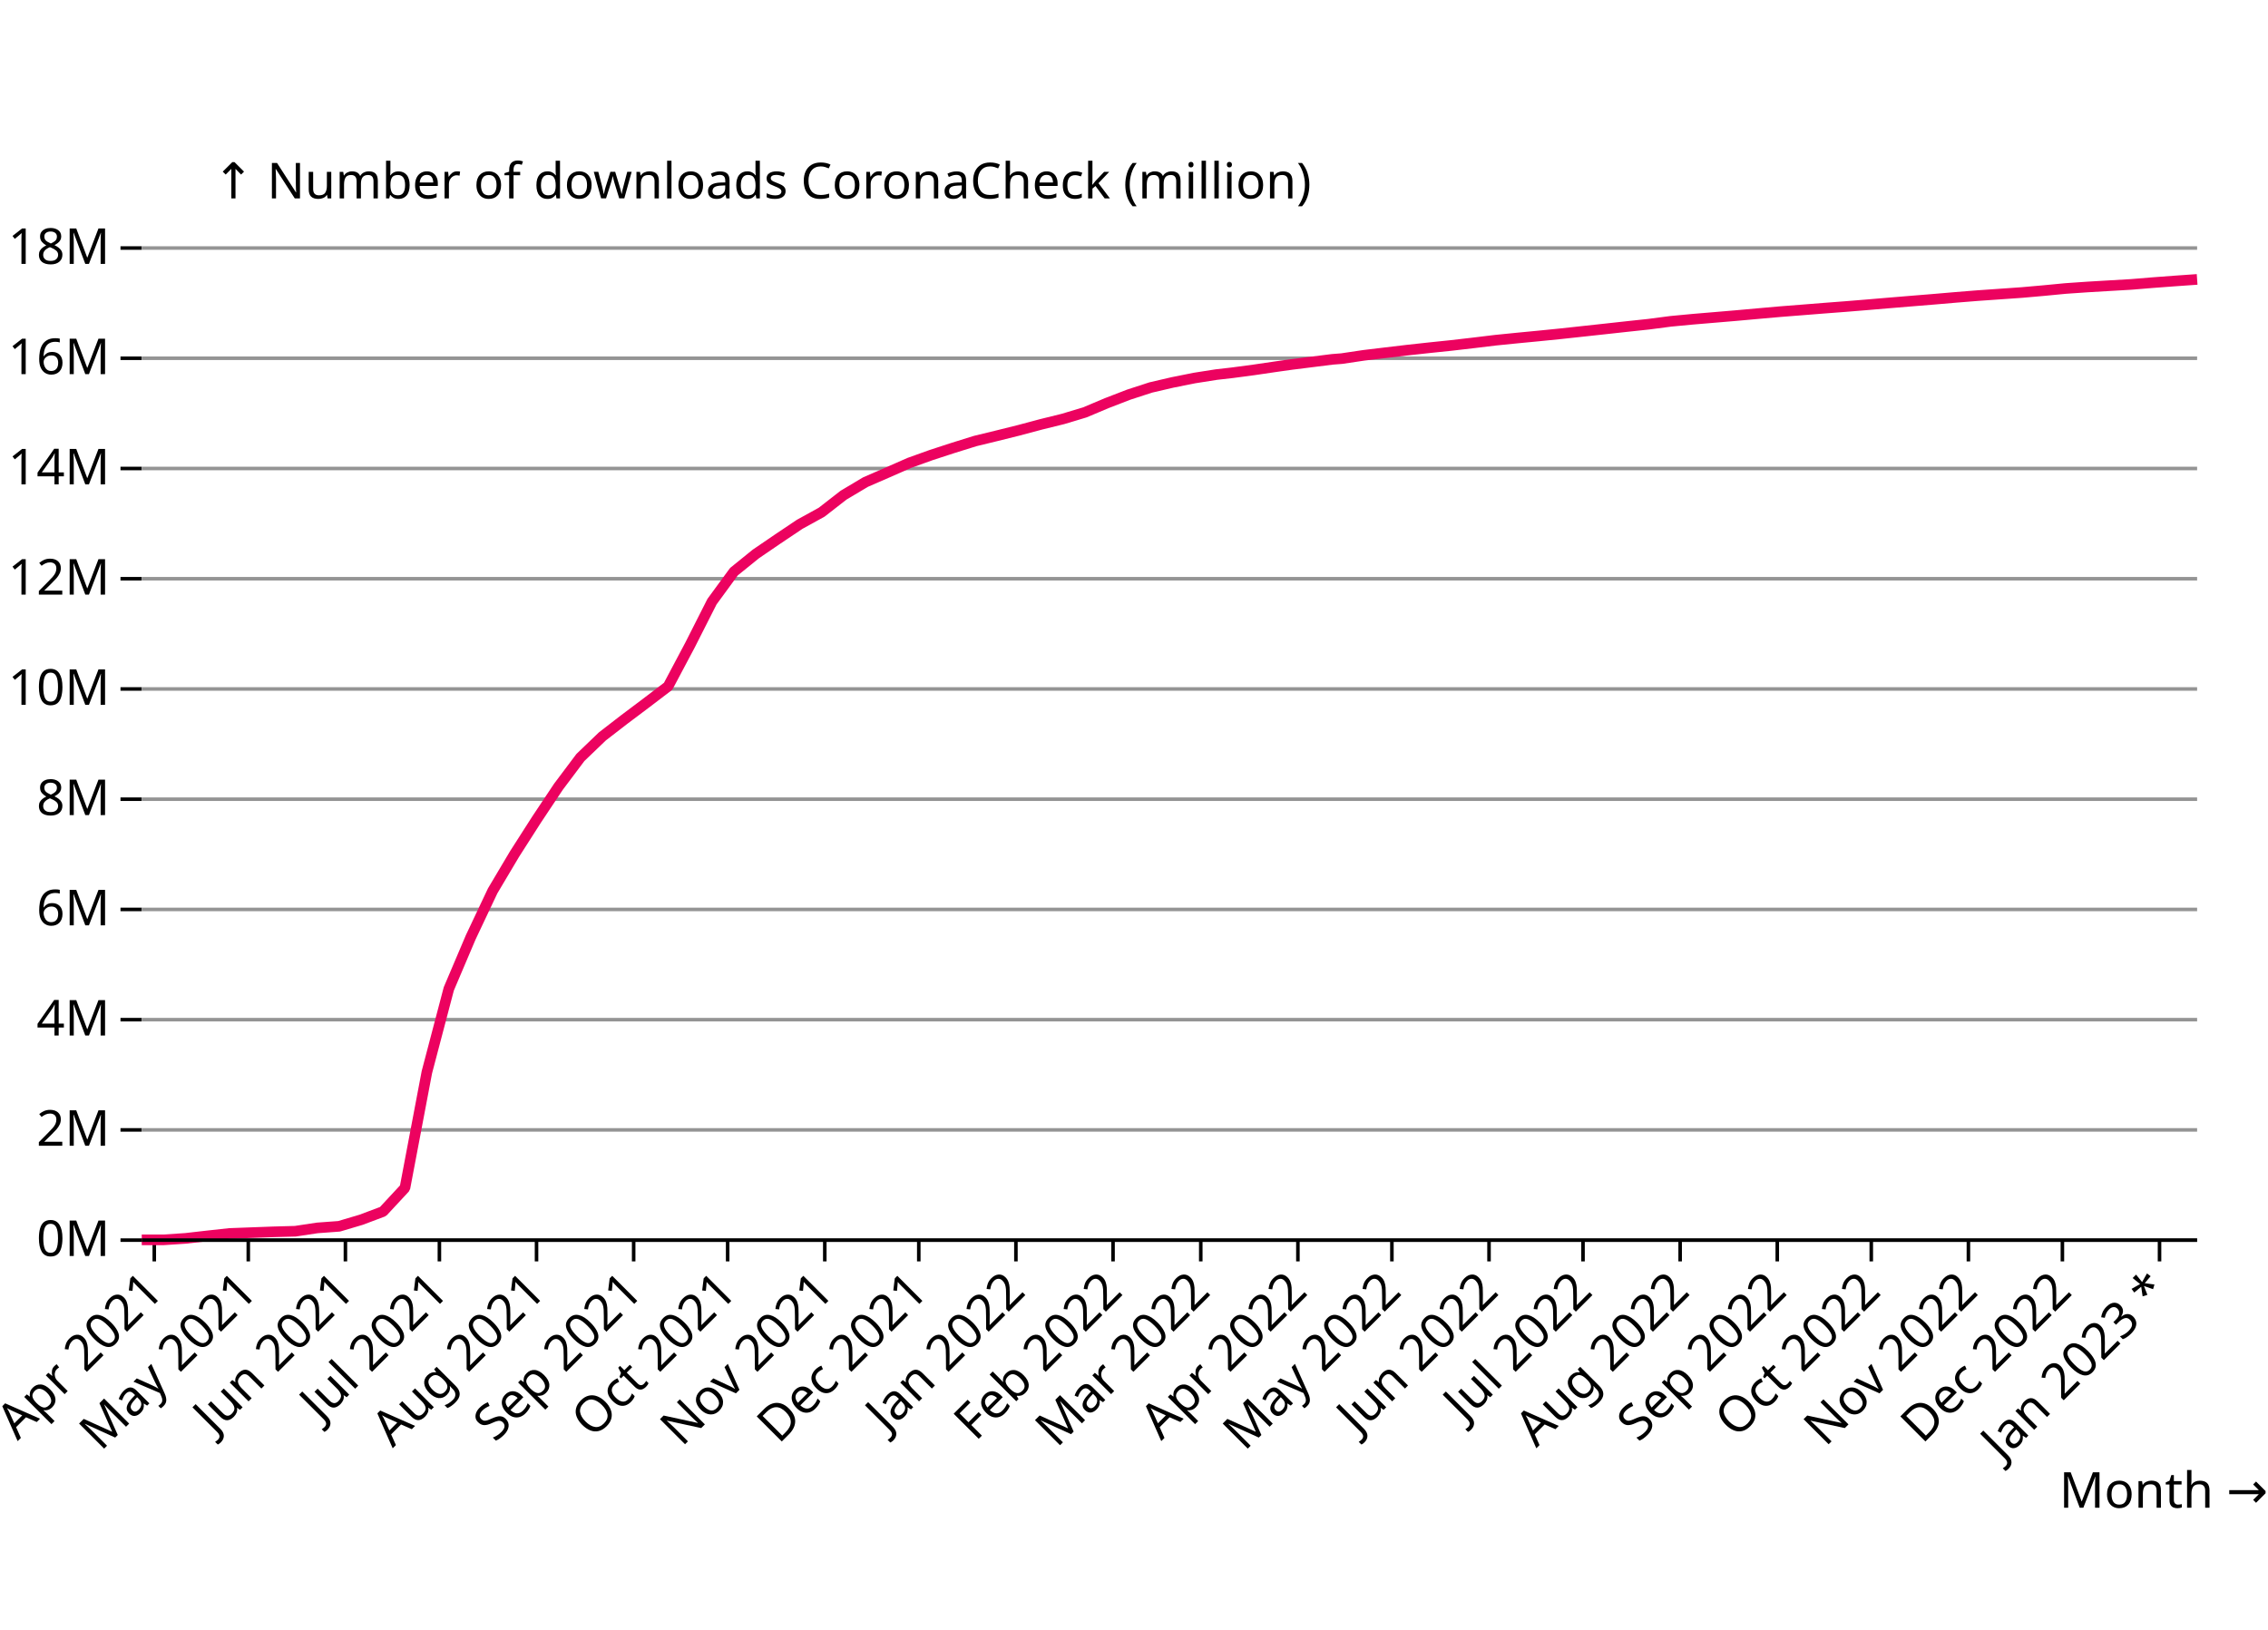
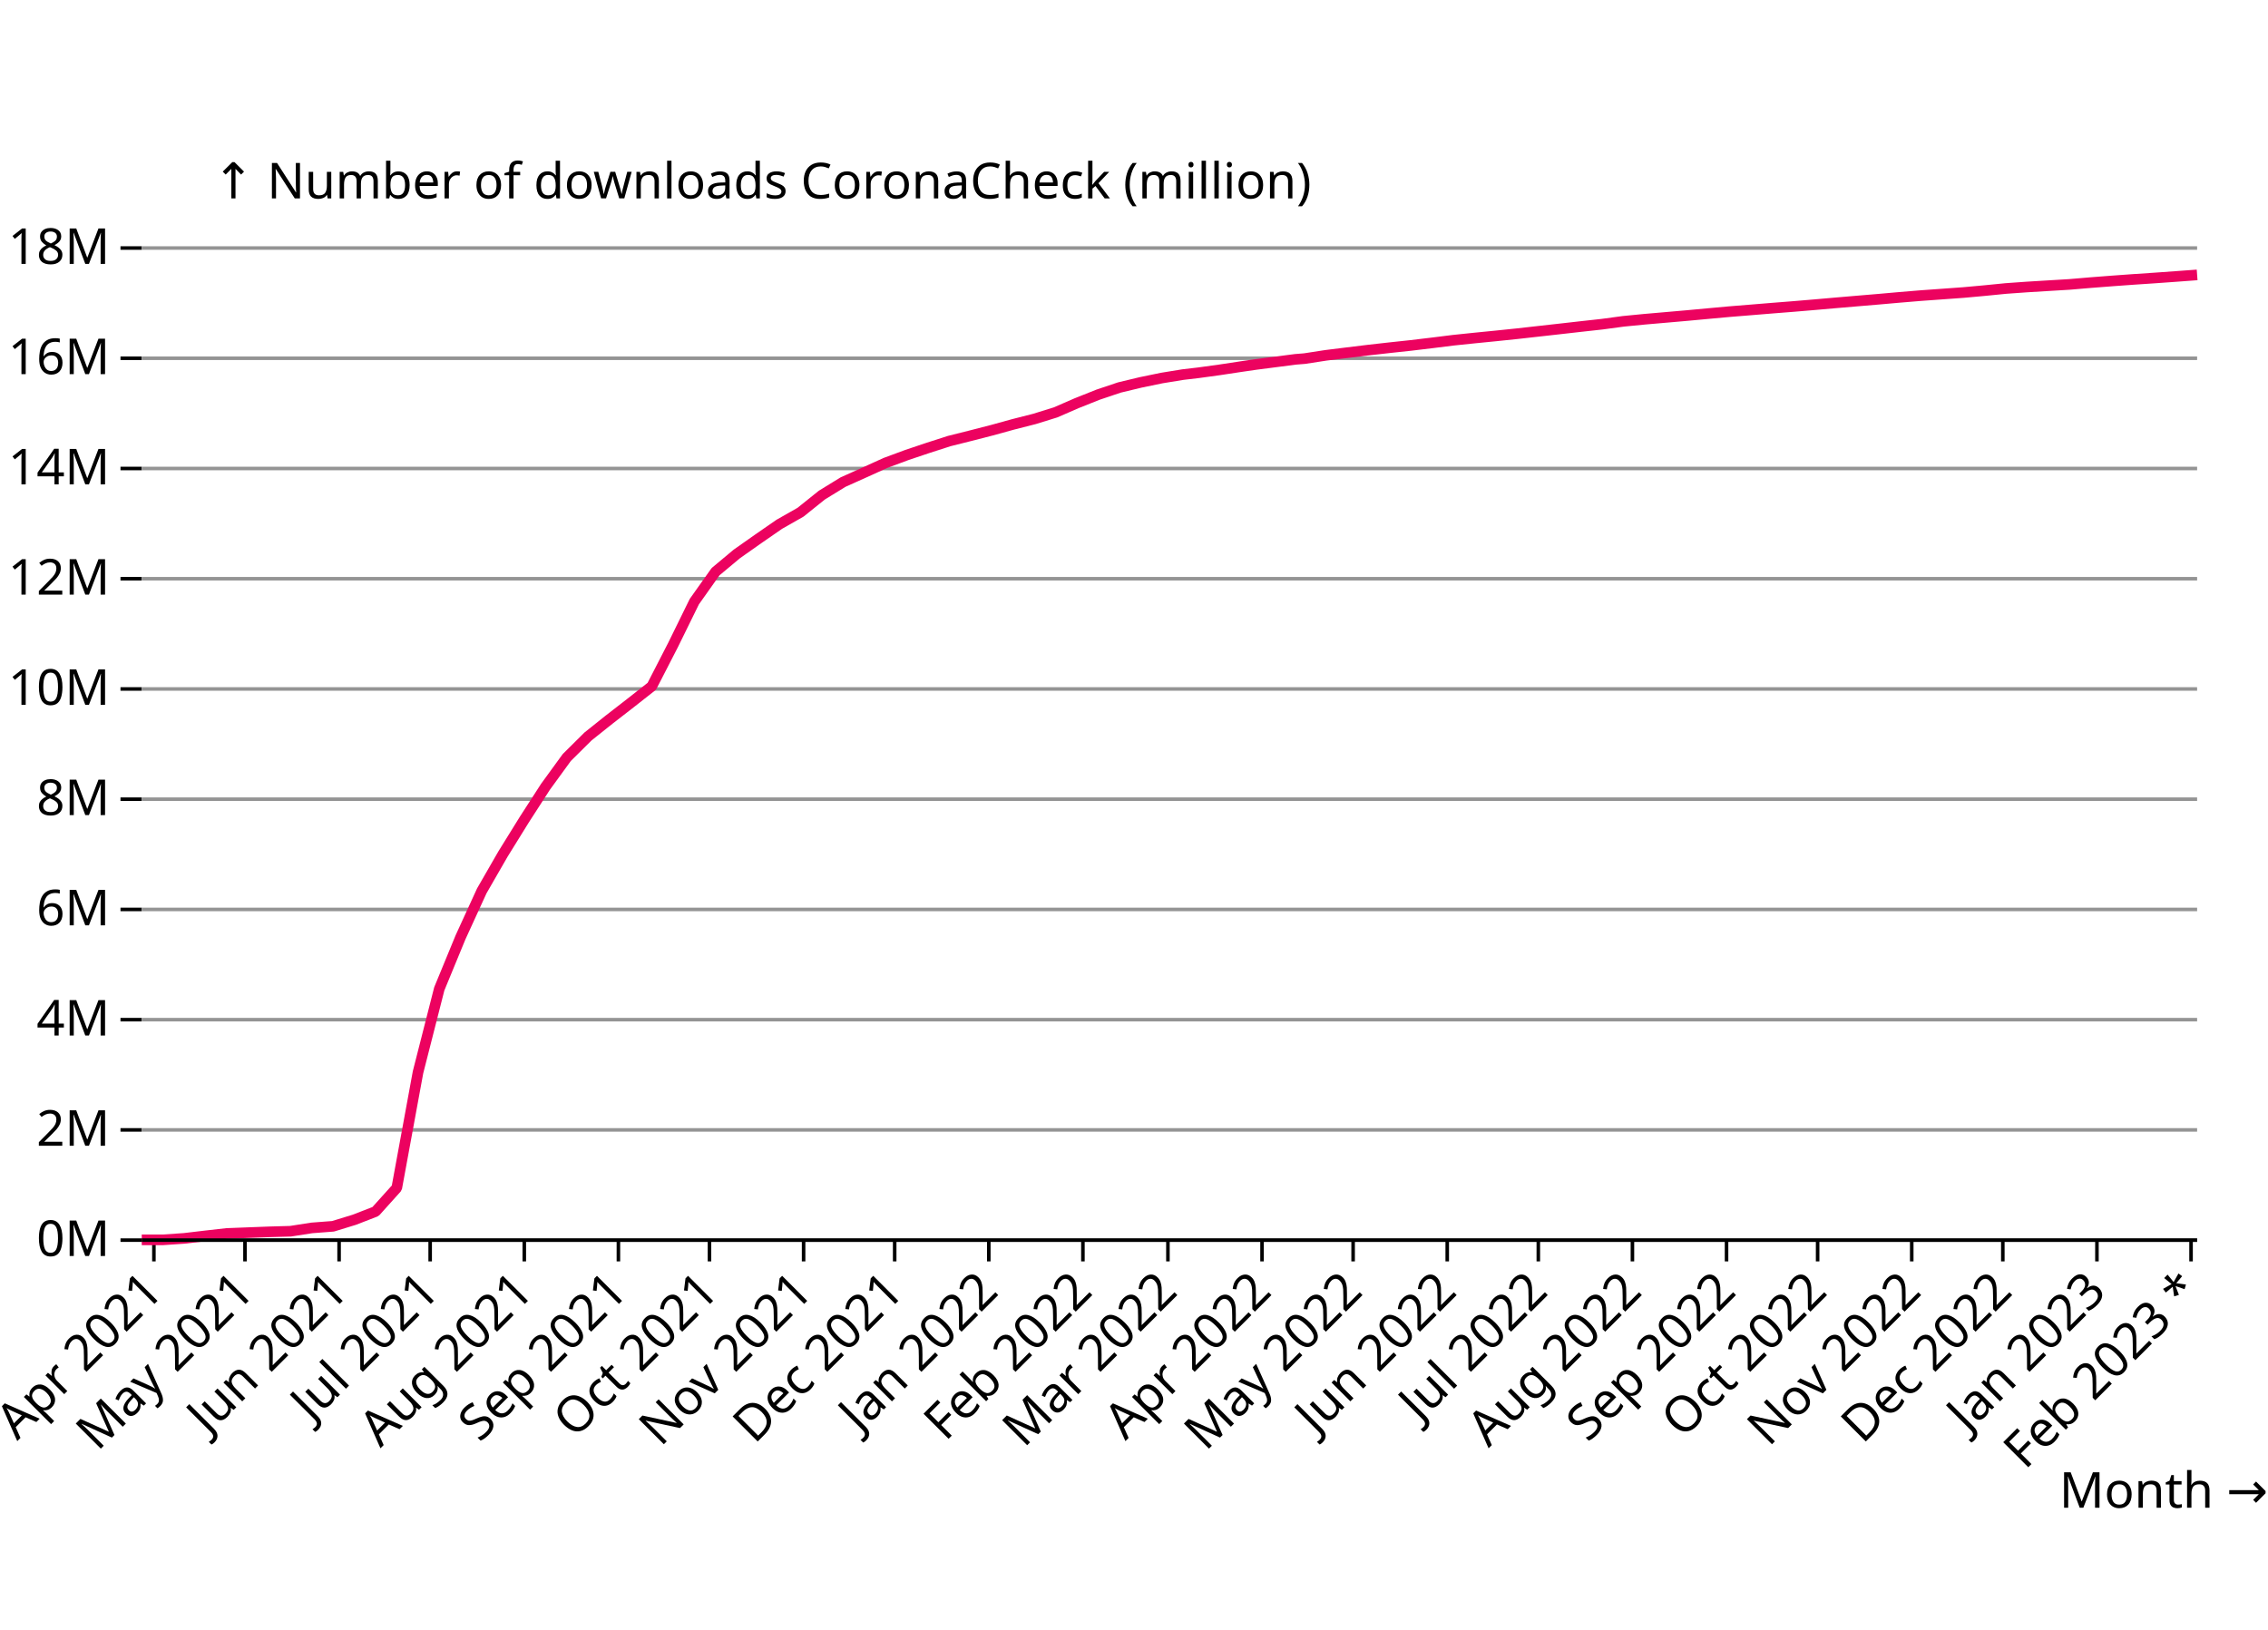
<svg xmlns="http://www.w3.org/2000/svg" class="plot" fill="currentColor" text-anchor="middle" width="640" height="460" viewBox="0 0 640 400" style="font-family: 'RO Sans', sans-serif; font-size: 14px;">
  <style>
        line[stroke-opacity] {
            stroke-opacity: 1;
            stroke: #949494;
        }
</style>
  <g transform="translate(40,0)" fill="none" text-anchor="end">
    <g class="tick" opacity="1" transform="translate(0,320)">
      <line stroke="currentColor" x2="-6" />
      <line stroke="currentColor" x2="580" stroke-opacity="0.1" />
      <text fill="currentColor" x="-9" dy="0.32em">0M</text>
    </g>
    <g class="tick" opacity="1" transform="translate(0,288.8889)">
      <line stroke="currentColor" x2="-6" />
      <line stroke="currentColor" x2="580" stroke-opacity="0.1" />
      <text fill="currentColor" x="-9" dy="0.32em">2M</text>
    </g>
    <g class="tick" opacity="1" transform="translate(0,257.7778)">
      <line stroke="currentColor" x2="-6" />
      <line stroke="currentColor" x2="580" stroke-opacity="0.1" />
      <text fill="currentColor" x="-9" dy="0.32em">4M</text>
    </g>
    <g class="tick" opacity="1" transform="translate(0,226.6667)">
      <line stroke="currentColor" x2="-6" />
      <line stroke="currentColor" x2="580" stroke-opacity="0.1" />
      <text fill="currentColor" x="-9" dy="0.32em">6M</text>
    </g>
    <g class="tick" opacity="1" transform="translate(0,195.5556)">
      <line stroke="currentColor" x2="-6" />
      <line stroke="currentColor" x2="580" stroke-opacity="0.1" />
      <text fill="currentColor" x="-9" dy="0.32em">8M</text>
    </g>
    <g class="tick" opacity="1" transform="translate(0,164.4444)">
      <line stroke="currentColor" x2="-6" />
      <line stroke="currentColor" x2="580" stroke-opacity="0.1" />
      <text fill="currentColor" x="-9" dy="0.32em">10M</text>
    </g>
    <g class="tick" opacity="1" transform="translate(0,133.3333)">
      <line stroke="currentColor" x2="-6" />
      <line stroke="currentColor" x2="580" stroke-opacity="0.1" />
      <text fill="currentColor" x="-9" dy="0.32em">12M</text>
    </g>
    <g class="tick" opacity="1" transform="translate(0,102.2222)">
      <line stroke="currentColor" x2="-6" />
      <line stroke="currentColor" x2="580" stroke-opacity="0.1" />
      <text fill="currentColor" x="-9" dy="0.32em">14M</text>
    </g>
    <g class="tick" opacity="1" transform="translate(0,71.11111)">
      <line stroke="currentColor" x2="-6" />
      <line stroke="currentColor" x2="580" stroke-opacity="0.1" />
      <text fill="currentColor" x="-9" dy="0.32em">16M</text>
    </g>
    <g class="tick" opacity="1" transform="translate(0,40)">
      <line stroke="currentColor" x2="-6" />
      <line stroke="currentColor" x2="580" stroke-opacity="0.1" />
      <text fill="currentColor" x="-9" dy="0.32em">18M</text>
    </g>
    <text fill="currentColor" transform="translate(20,40)" dy="-1em" text-anchor="start">↑ Number of downloads CoronaCheck (million)</text>
  </g>
  <g transform="translate(0,320)" fill="none" text-anchor="middle">
-     <g class="tick" opacity="1" transform="translate(43.53659,0)">
+     <g class="tick" opacity="1" transform="translate(43.42688,0)">
      <line stroke="currentColor" y2="6" />
      <text fill="currentColor" dy="0.32em" transform="translate(0, 11.82843) rotate(-45)" text-anchor="end">Apr 2021</text>
    </g>
-     <g class="tick" opacity="1" transform="translate(70.06098,0)">
+     <g class="tick" opacity="1" transform="translate(69.12851,0)">
      <line stroke="currentColor" y2="6" />
      <text fill="currentColor" dy="0.32em" transform="translate(0, 11.82843) rotate(-45)" text-anchor="end">May 2021</text>
    </g>
-     <g class="tick" opacity="1" transform="translate(97.46951,0)">
+     <g class="tick" opacity="1" transform="translate(95.68685,0)">
      <line stroke="currentColor" y2="6" />
      <text fill="currentColor" dy="0.32em" transform="translate(0, 11.82843) rotate(-45)" text-anchor="end">Jun 2021</text>
    </g>
-     <g class="tick" opacity="1" transform="translate(123.9939,0)">
+     <g class="tick" opacity="1" transform="translate(121.3885,0)">
      <line stroke="currentColor" y2="6" />
      <text fill="currentColor" dy="0.32em" transform="translate(0, 11.82843) rotate(-45)" text-anchor="end">Jul 2021</text>
    </g>
-     <g class="tick" opacity="1" transform="translate(151.4024,0)">
+     <g class="tick" opacity="1" transform="translate(147.9468,0)">
      <line stroke="currentColor" y2="6" />
      <text fill="currentColor" dy="0.32em" transform="translate(0, 11.82843) rotate(-45)" text-anchor="end">Aug 2021</text>
    </g>
-     <g class="tick" opacity="1" transform="translate(178.811,0)">
+     <g class="tick" opacity="1" transform="translate(174.5052,0)">
      <line stroke="currentColor" y2="6" />
      <text fill="currentColor" dy="0.32em" transform="translate(0, 11.82843) rotate(-45)" text-anchor="end">Sep 2021</text>
    </g>
-     <g class="tick" opacity="1" transform="translate(205.3354,0)">
+     <g class="tick" opacity="1" transform="translate(200.2068,0)">
      <line stroke="currentColor" y2="6" />
      <text fill="currentColor" dy="0.32em" transform="translate(0, 11.82843) rotate(-45)" text-anchor="end">Oct 2021</text>
    </g>
-     <g class="tick" opacity="1" transform="translate(232.7439,0)">
+     <g class="tick" opacity="1" transform="translate(226.7651,0)">
      <line stroke="currentColor" y2="6" />
      <text fill="currentColor" dy="0.32em" transform="translate(0, 11.82843) rotate(-45)" text-anchor="end">Nov 2021</text>
    </g>
-     <g class="tick" opacity="1" transform="translate(259.2683,0)">
+     <g class="tick" opacity="1" transform="translate(252.4668,0)">
      <line stroke="currentColor" y2="6" />
      <text fill="currentColor" dy="0.32em" transform="translate(0, 11.82843) rotate(-45)" text-anchor="end">Dec 2021</text>
    </g>
-     <g class="tick" opacity="1" transform="translate(286.6768,0)">
+     <g class="tick" opacity="1" transform="translate(279.0251,0)">
      <line stroke="currentColor" y2="6" />
      <text fill="currentColor" dy="0.32em" transform="translate(0, 11.82843) rotate(-45)" text-anchor="end">Jan 2022</text>
    </g>
-     <g class="tick" opacity="1" transform="translate(314.0854,0)">
+     <g class="tick" opacity="1" transform="translate(305.5835,0)">
      <line stroke="currentColor" y2="6" />
      <text fill="currentColor" dy="0.32em" transform="translate(0, 11.82843) rotate(-45)" text-anchor="end">Feb 2022</text>
    </g>
-     <g class="tick" opacity="1" transform="translate(338.8415,0)">
+     <g class="tick" opacity="1" transform="translate(329.5716,0)">
      <line stroke="currentColor" y2="6" />
      <text fill="currentColor" dy="0.32em" transform="translate(0, 11.82843) rotate(-45)" text-anchor="end">Mar 2022</text>
    </g>
-     <g class="tick" opacity="1" transform="translate(366.25,0)">
+     <g class="tick" opacity="1" transform="translate(356.13,0)">
      <line stroke="currentColor" y2="6" />
      <text fill="currentColor" dy="0.32em" transform="translate(0, 11.82843) rotate(-45)" text-anchor="end">Apr 2022</text>
    </g>
-     <g class="tick" opacity="1" transform="translate(392.7744,0)">
+     <g class="tick" opacity="1" transform="translate(381.8316,0)">
      <line stroke="currentColor" y2="6" />
      <text fill="currentColor" dy="0.32em" transform="translate(0, 11.82843) rotate(-45)" text-anchor="end">May 2022</text>
    </g>
-     <g class="tick" opacity="1" transform="translate(420.1829,0)">
+     <g class="tick" opacity="1" transform="translate(408.39,0)">
      <line stroke="currentColor" y2="6" />
      <text fill="currentColor" dy="0.32em" transform="translate(0, 11.82843) rotate(-45)" text-anchor="end">Jun 2022</text>
    </g>
-     <g class="tick" opacity="1" transform="translate(446.7073,0)">
+     <g class="tick" opacity="1" transform="translate(434.0916,0)">
      <line stroke="currentColor" y2="6" />
      <text fill="currentColor" dy="0.32em" transform="translate(0, 11.82843) rotate(-45)" text-anchor="end">Jul 2022</text>
    </g>
-     <g class="tick" opacity="1" transform="translate(474.1159,0)">
+     <g class="tick" opacity="1" transform="translate(460.6499,0)">
      <line stroke="currentColor" y2="6" />
      <text fill="currentColor" dy="0.32em" transform="translate(0, 11.82843) rotate(-45)" text-anchor="end">Aug 2022</text>
    </g>
-     <g class="tick" opacity="1" transform="translate(501.5244,0)">
+     <g class="tick" opacity="1" transform="translate(487.2083,0)">
      <line stroke="currentColor" y2="6" />
      <text fill="currentColor" dy="0.32em" transform="translate(0, 11.82843) rotate(-45)" text-anchor="end">Sep 2022</text>
    </g>
-     <g class="tick" opacity="1" transform="translate(528.0488,0)">
+     <g class="tick" opacity="1" transform="translate(512.9099,0)">
      <line stroke="currentColor" y2="6" />
      <text fill="currentColor" dy="0.32em" transform="translate(0, 11.82843) rotate(-45)" text-anchor="end">Oct 2022</text>
    </g>
-     <g class="tick" opacity="1" transform="translate(555.4573,0)">
+     <g class="tick" opacity="1" transform="translate(539.4682,0)">
      <line stroke="currentColor" y2="6" />
      <text fill="currentColor" dy="0.32em" transform="translate(0, 11.82843) rotate(-45)" text-anchor="end">Nov 2022</text>
    </g>
-     <g class="tick" opacity="1" transform="translate(581.9817,0)">
+     <g class="tick" opacity="1" transform="translate(565.1699,0)">
      <line stroke="currentColor" y2="6" />
      <text fill="currentColor" dy="0.32em" transform="translate(0, 11.82843) rotate(-45)" text-anchor="end">Dec 2022</text>
    </g>
-     <g class="tick" opacity="1" transform="translate(609.3902,0)">
+     <g class="tick" opacity="1" transform="translate(591.7282,0)">
      <line stroke="currentColor" y2="6" />
-       <text fill="currentColor" dy="0.32em" transform="translate(0, 11.82843) rotate(-45)" text-anchor="end">Jan 2023 *</text>
+       <text fill="currentColor" dy="0.32em" transform="translate(0, 11.82843) rotate(-45)" text-anchor="end">Jan 2023</text>
+     </g>
+     <g class="tick" opacity="1" transform="translate(618.2866,0)">
+       <line stroke="currentColor" y2="6" />
+       <text fill="currentColor" dy="0.32em" transform="translate(0, 11.82843) rotate(-45)" text-anchor="end">Feb 2023 *</text>
    </g>
    <text fill="currentColor" transform="translate(640,80)" dy="-0.32em" text-anchor="end">Month →</text>
  </g>
  <g fill="none" stroke="#ec025f" stroke-width="3" stroke-miterlimit="1">
-     <path d="M40,319.923L46.189,319.914L52.378,319.505L58.567,318.793L64.756,318.12L70.945,317.889L77.134,317.659L83.323,317.489L89.512,316.554L95.701,316.096L101.89,314.256L108.079,311.932L114.268,305.265L120.457,272.614L126.646,249.082L132.835,234.526L139.024,221.424L145.213,211.008L151.402,201.329L157.591,192.031L163.78,183.789L169.97,177.844L176.159,173.061L182.348,168.409L188.537,163.693L194.726,152.027L200.915,139.805L207.104,131.347L213.293,126.34L219.482,122.117L225.671,117.967L231.86,114.558L238.049,109.743L244.238,106.057L250.427,103.363L256.616,100.639L262.805,98.417L268.994,96.4L275.183,94.472L281.372,92.968L287.561,91.428L293.75,89.773L299.939,88.246L306.128,86.385L312.317,83.774L318.506,81.385L318.506,81.385L324.695,79.368L330.884,77.927L337.073,76.688L343.262,75.714L347.683,75.212L353.872,74.388L360.061,73.478L364.482,72.858L375.976,71.417L378.628,71.21L384.817,70.286L391.006,69.542L397.195,68.81L403.384,68.133L409.573,67.49L415.762,66.773L421.951,66.024L428.14,65.4L434.329,64.805L440.518,64.183L446.707,63.509L452.896,62.837L459.085,62.157L465.274,61.496L471.463,60.686L477.652,60.1L483.841,59.58L490.03,59.057L496.22,58.5L502.409,57.952L508.598,57.466L514.787,56.974L520.976,56.501L527.165,55.996L533.354,55.471L539.543,54.959L545.732,54.455L551.921,53.924L558.11,53.427L564.299,52.996L570.488,52.562L576.677,52.016L582.866,51.421L589.055,50.994L595.244,50.629L601.433,50.267L607.622,49.756L613.811,49.293L620,48.858" />
+     <path d="M40,319.923L45.997,319.914L51.994,319.505L57.991,318.793L63.988,318.12L69.985,317.889L75.982,317.659L81.979,317.489L87.976,316.554L93.973,316.096L99.97,314.256L105.968,311.932L111.965,305.265L117.962,272.614L123.959,249.082L129.956,234.526L135.953,221.424L141.95,211.008L147.947,201.329L153.944,192.031L159.941,183.789L165.938,177.844L171.935,173.061L177.932,168.409L183.929,163.693L189.926,152.027L195.923,139.805L201.92,131.347L207.917,126.34L213.914,122.117L219.911,117.967L225.908,114.558L231.905,109.743L237.903,106.057L243.9,103.363L249.897,100.639L255.894,98.417L261.891,96.4L267.888,94.472L273.885,92.968L279.882,91.428L285.879,89.773L291.876,88.246L297.873,86.385L303.87,83.774L309.867,81.385L309.867,81.385L315.864,79.368L321.861,77.927L327.858,76.688L333.855,75.714L338.139,75.212L344.136,74.388L350.133,73.478L354.417,72.858L365.554,71.417L368.124,71.21L374.121,70.286L380.118,69.542L386.115,68.81L392.112,68.133L398.109,67.49L404.106,66.773L410.103,66.024L416.1,65.4L422.097,64.805L428.095,64.183L434.092,63.509L440.089,62.837L446.086,62.157L452.083,61.496L458.08,60.686L464.077,60.1L470.074,59.58L476.071,59.057L482.068,58.5L488.065,57.952L494.062,57.466L500.059,56.974L506.056,56.501L512.053,55.996L518.05,55.471L524.047,54.959L530.044,54.455L536.041,53.924L542.038,53.427L548.035,52.996L554.032,52.562L560.03,52.016L566.027,51.421L572.024,50.994L578.021,50.629L584.018,50.267L590.015,49.756L596.012,49.293L602.009,48.858L608.006,48.457L614.003,48.03L620,47.585" />
  </g>
  <g stroke="currentColor">
    <line x1="40" x2="620" y1="320" y2="320" />
  </g>
</svg>
